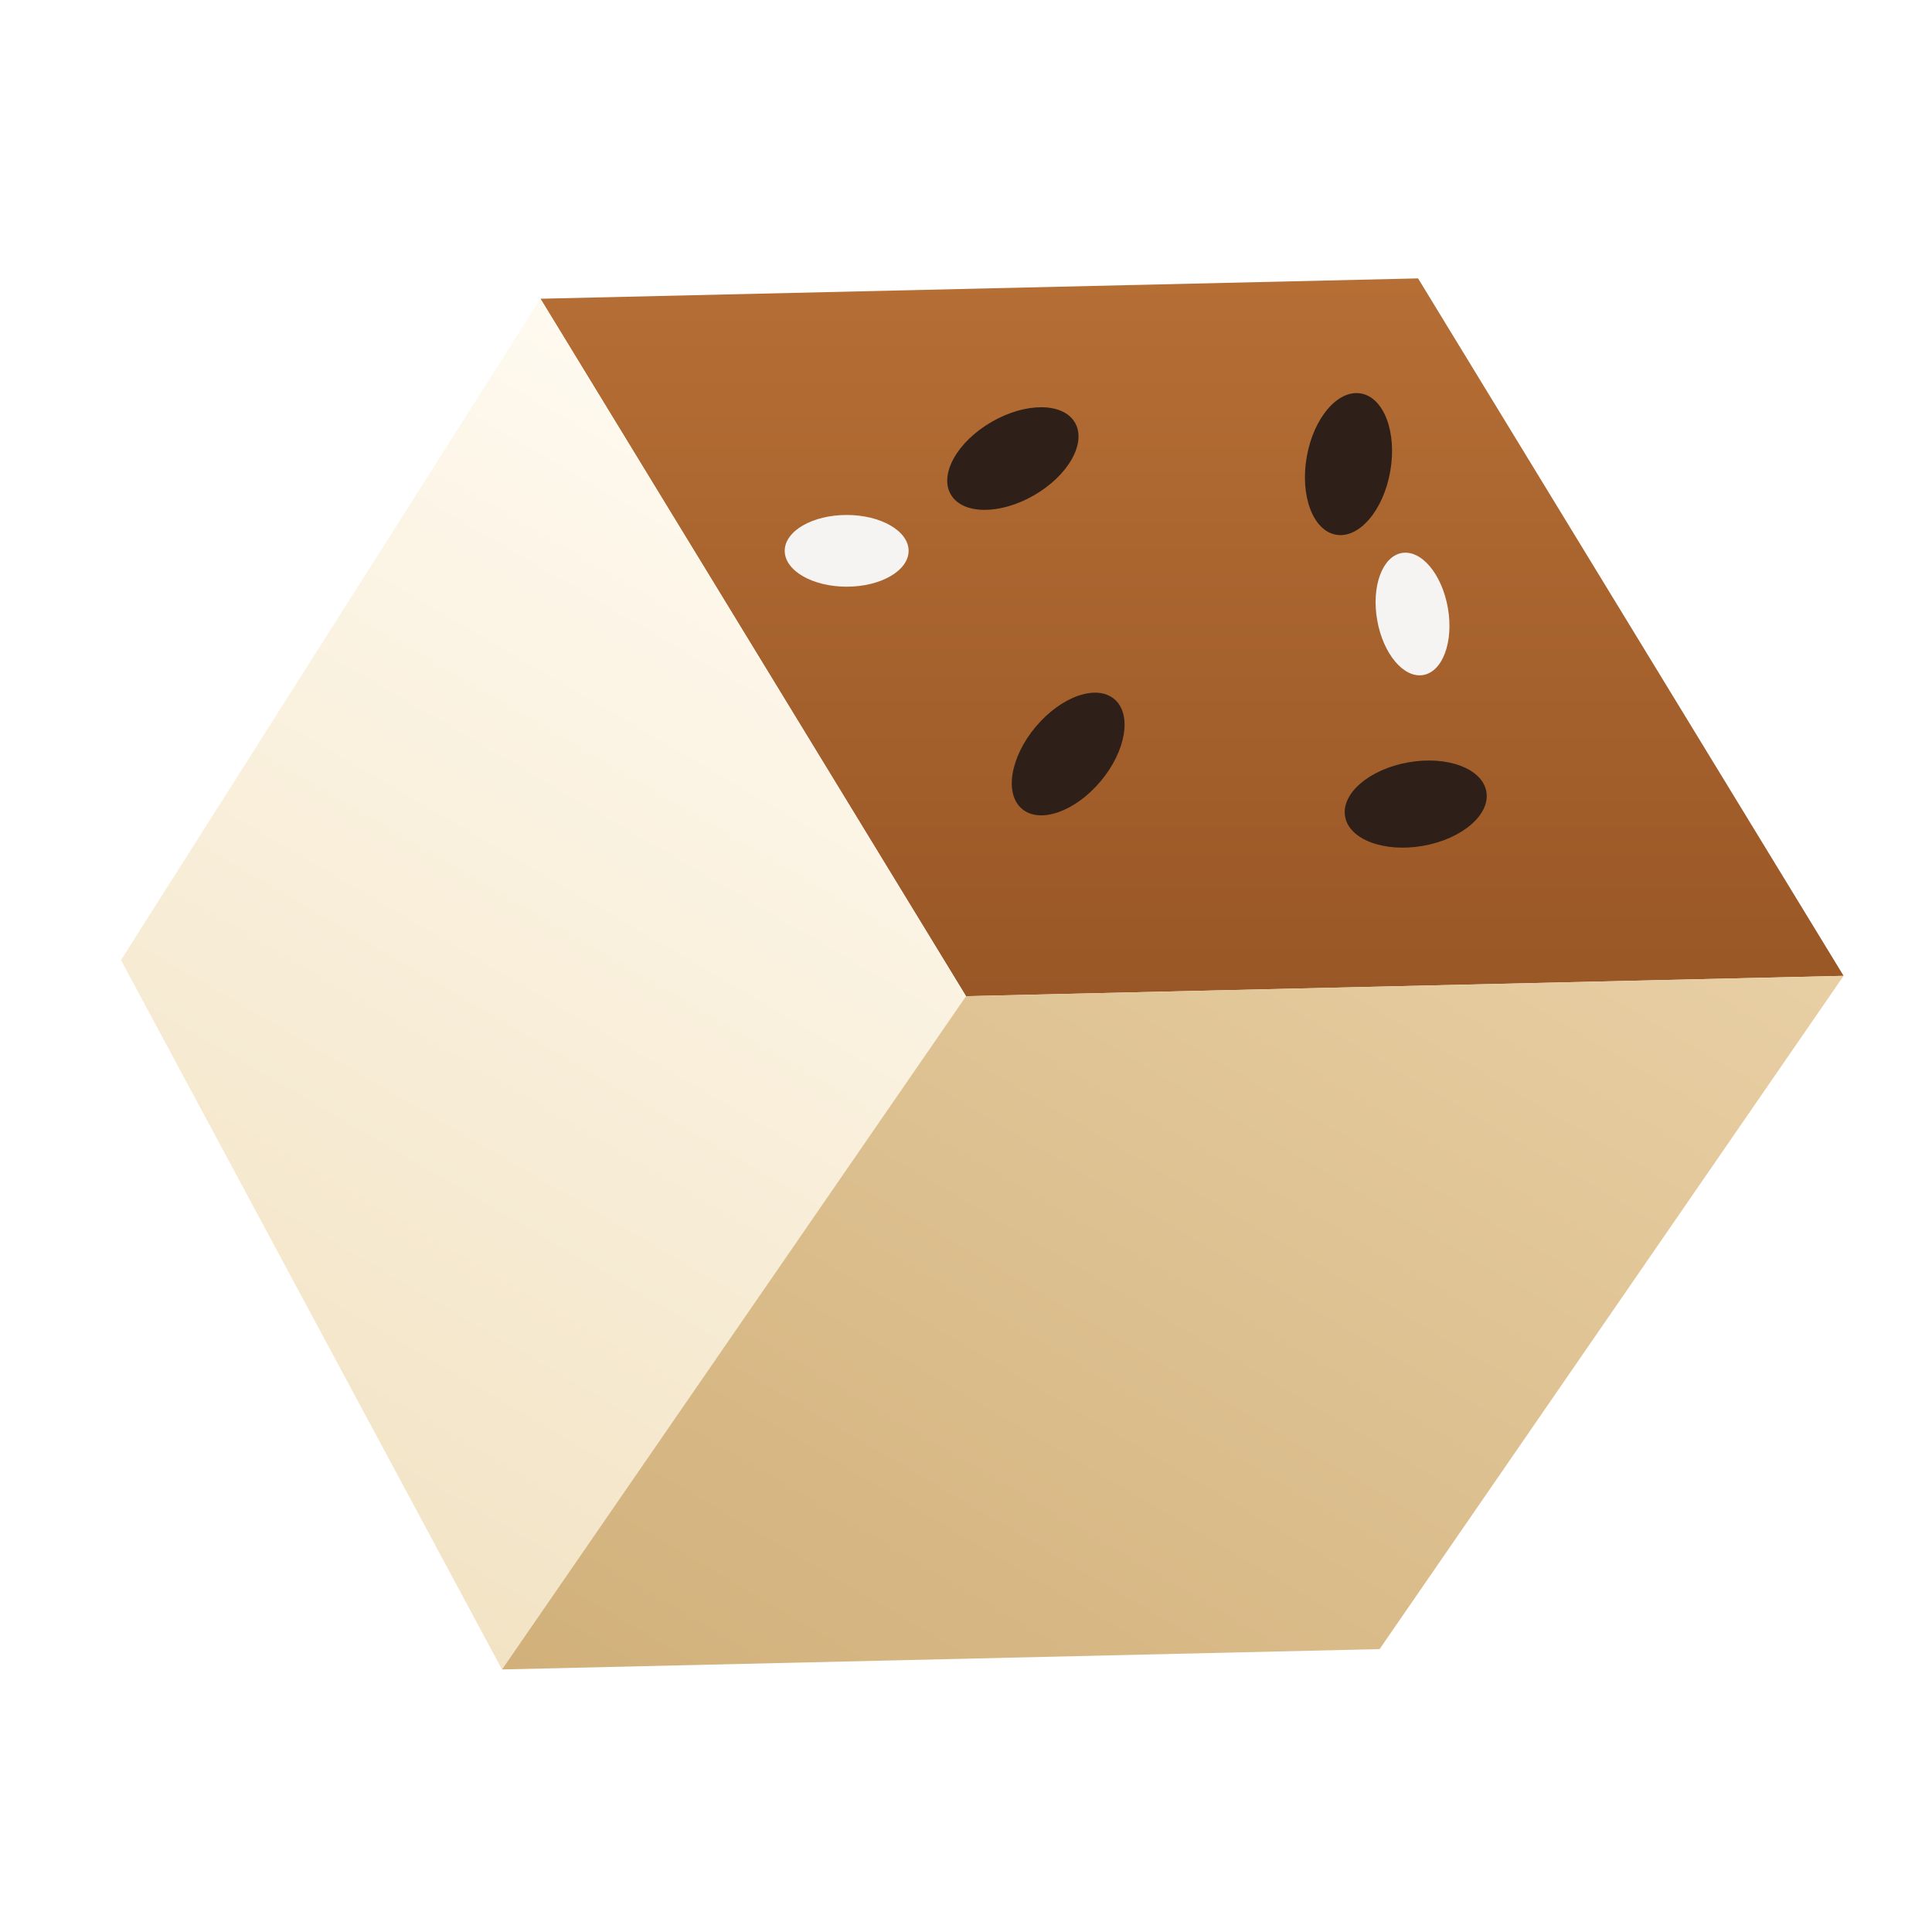
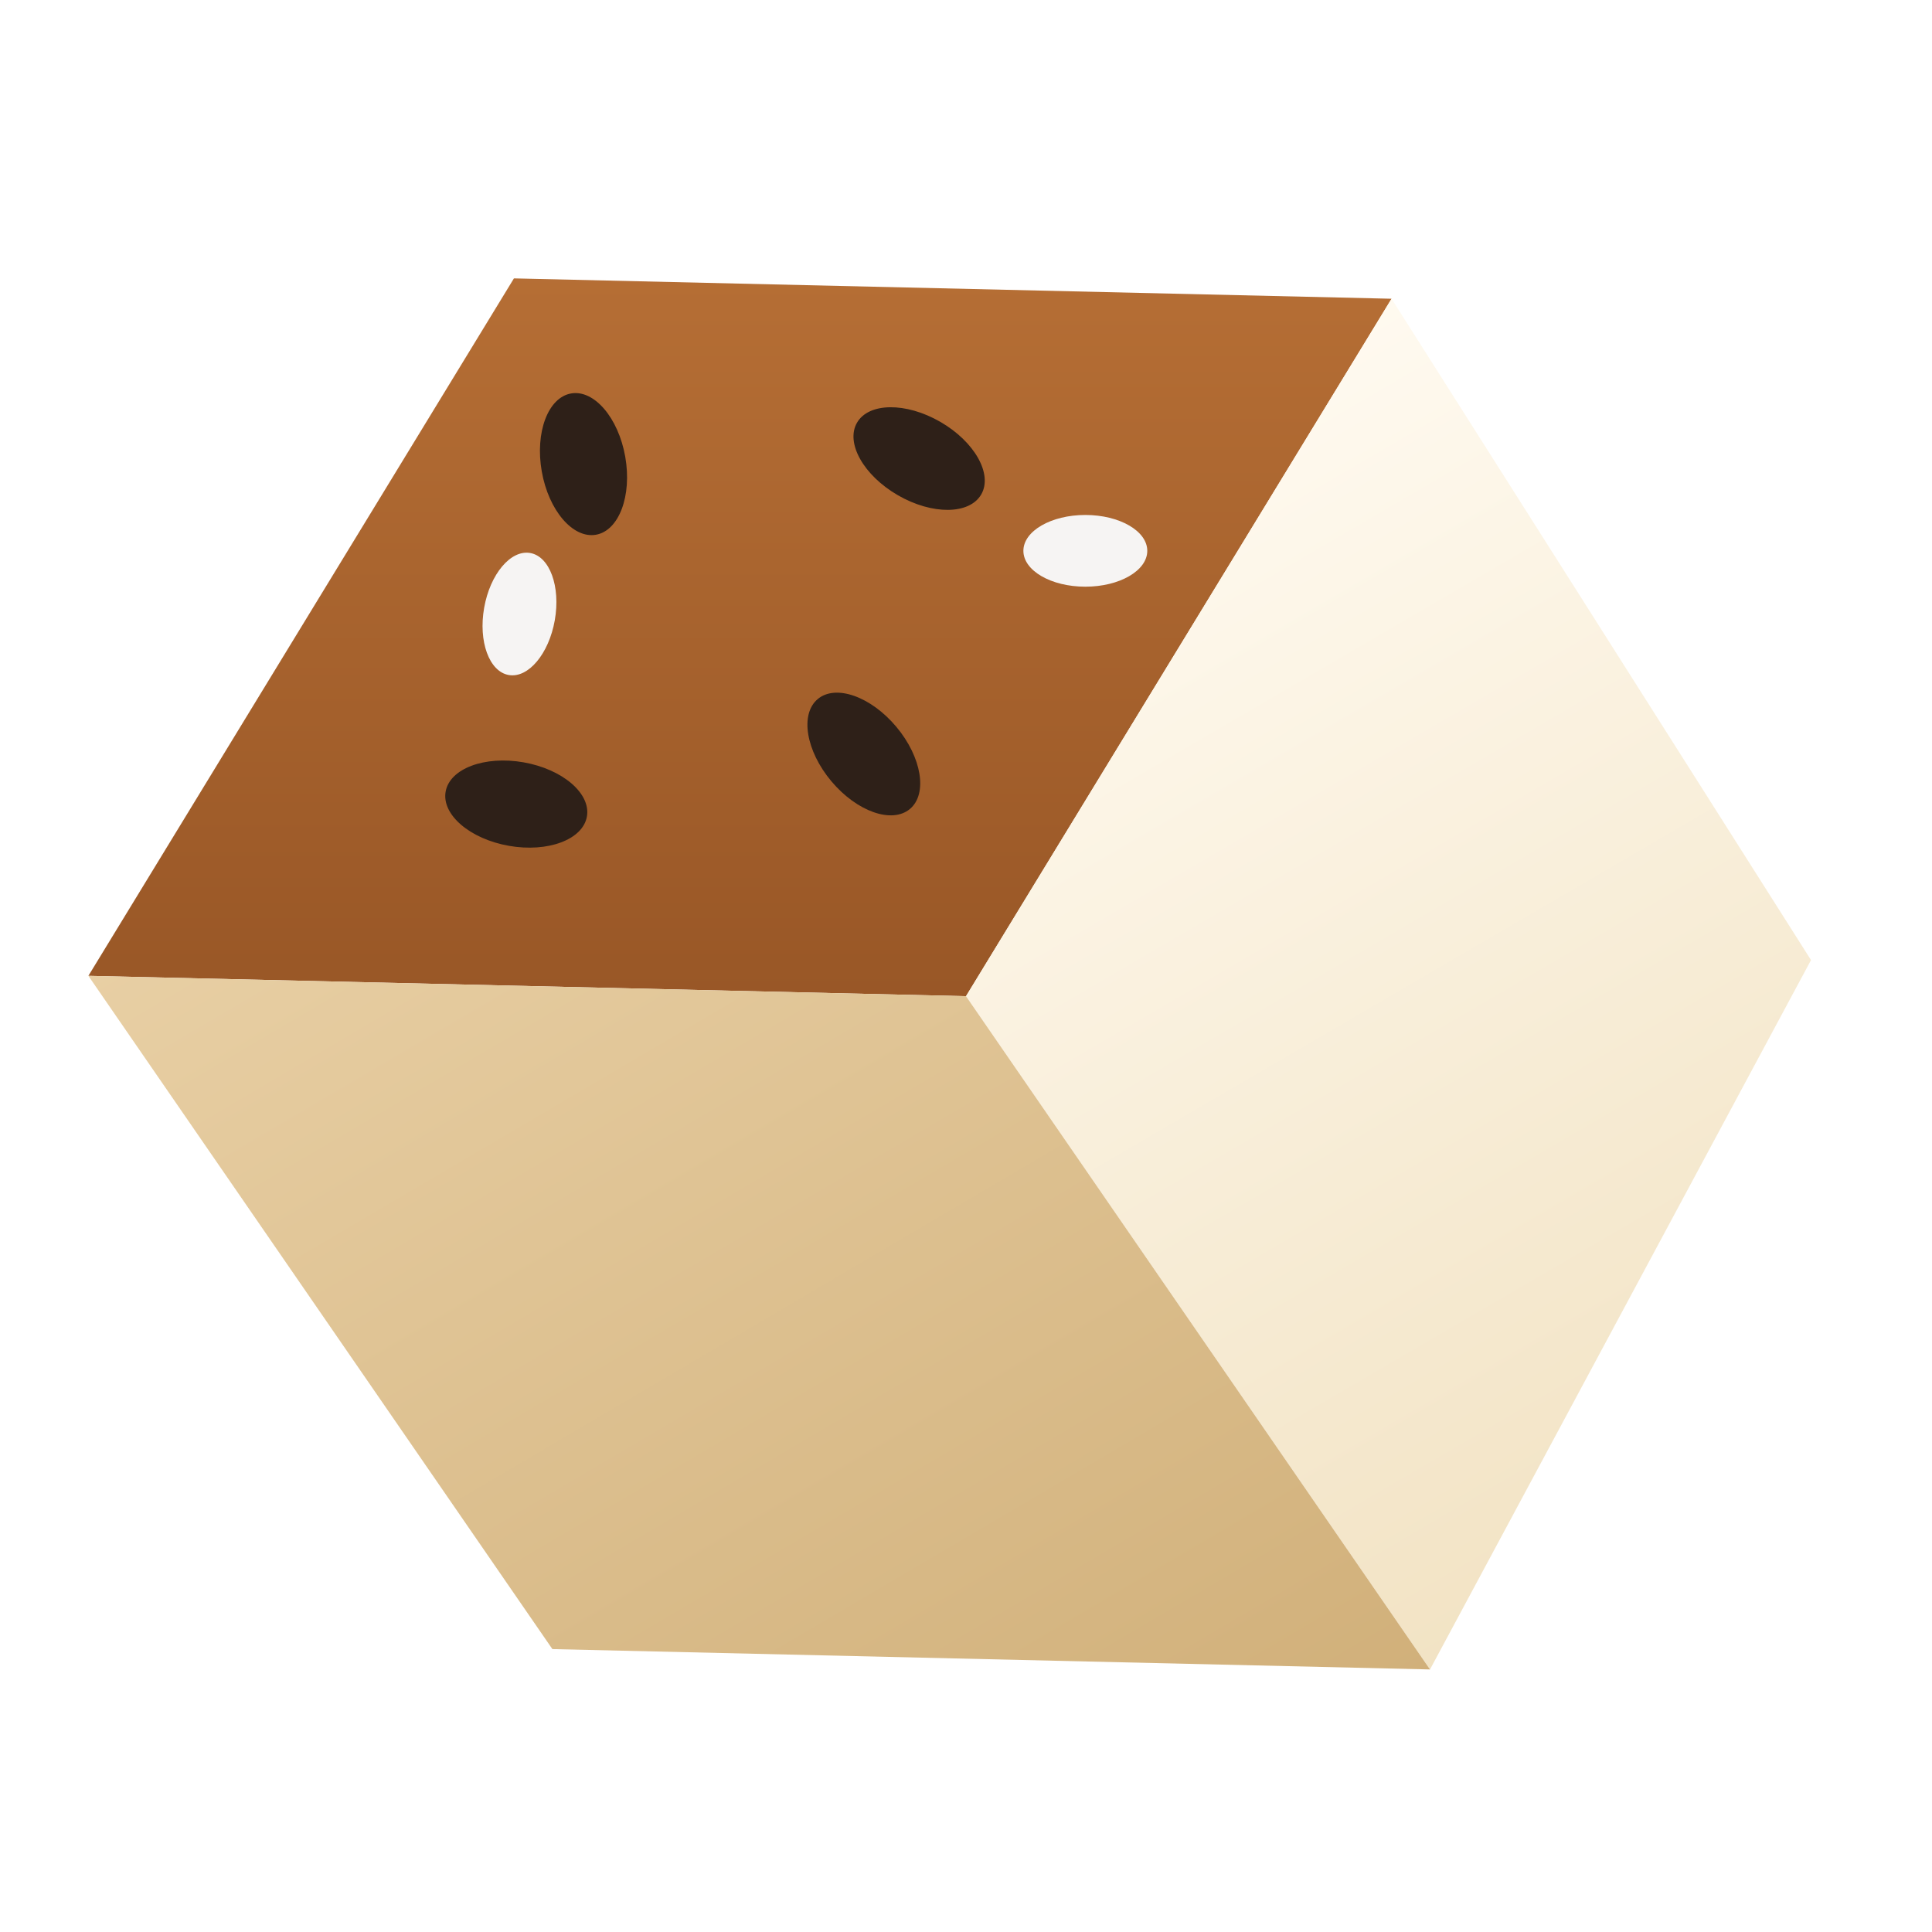
<svg xmlns="http://www.w3.org/2000/svg" viewBox="0 0 64 64">
  <defs>
    <linearGradient id="t" x1="0" y1="0" x2="1" y2="1">
      <stop offset="0" stop-color="#c47a3c" />
      <stop offset="1" stop-color="#8a4b1f" />
    </linearGradient>
    <linearGradient id="l" x1="0" y1="0" x2="0" y2="1">
      <stop offset="0" stop-color="#fffaf0" />
      <stop offset="1" stop-color="#f2e3c4" />
    </linearGradient>
    <linearGradient id="r" x1="0" y1="0" x2="0" y2="1">
      <stop offset="0" stop-color="#e8cfa4" />
      <stop offset="1" stop-color="#d1b07a" />
    </linearGradient>
  </defs>
-   <g transform="translate(32 33) rotate(30) scale(1.08) translate(-32 -33)">
-     <path d="M10 21 33 7 55 19 32 33z" fill="url(#t)" />
-     <path d="M10 21 32 33 30 58 9 45z" fill="url(#l)" />
-     <path d="M32 33 55 19 53 44 30 58z" fill="url(#r)" />
-     <g fill="#2e2018">
-       <ellipse cx="25" cy="18" rx="1.3" ry="2.2" transform="rotate(30 25 18)" />
-       <ellipse cx="34" cy="13" rx="1.3" ry="2.2" transform="rotate(-20 34 13)" />
-       <ellipse cx="41" cy="21" rx="1.3" ry="2.2" transform="rotate(50 41 21)" />
-       <ellipse cx="31" cy="25" rx="1.3" ry="2.2" transform="rotate(10 31 25)" />
-     </g>
-     <g fill="#f6f4f3">
-       <ellipse cx="38" cy="16" rx="1.1" ry="1.9" transform="rotate(-40 38 16)" />
-       <ellipse cx="22" cy="23" rx="1.1" ry="1.9" transform="rotate(60 22 23)" />
+   <g transform="translate(64 0) scale(-1 1)">
+     <g transform="translate(32 33) rotate(30) scale(1.08) translate(-32 -33)">
+       <path d="M10 21 33 7 55 19 32 33z" fill="url(#t)" />
+       <path d="M10 21 32 33 30 58 9 45z" fill="url(#l)" />
+       <path d="M32 33 55 19 53 44 30 58z" fill="url(#r)" />
+       <g fill="#2e2018">
+         <ellipse cx="25" cy="18" rx="1.3" ry="2.2" transform="rotate(30 25 18)" />
+         <ellipse cx="34" cy="13" rx="1.3" ry="2.2" transform="rotate(-20 34 13)" />
+         <ellipse cx="41" cy="21" rx="1.3" ry="2.2" transform="rotate(50 41 21)" />
+         <ellipse cx="31" cy="25" rx="1.3" ry="2.2" transform="rotate(10 31 25)" />
+       </g>
+       <g fill="#f6f4f3">
+         <ellipse cx="38" cy="16" rx="1.1" ry="1.9" transform="rotate(-40 38 16)" />
+         <ellipse cx="22" cy="23" rx="1.1" ry="1.9" transform="rotate(60 22 23)" />
+       </g>
    </g>
  </g>
</svg>
